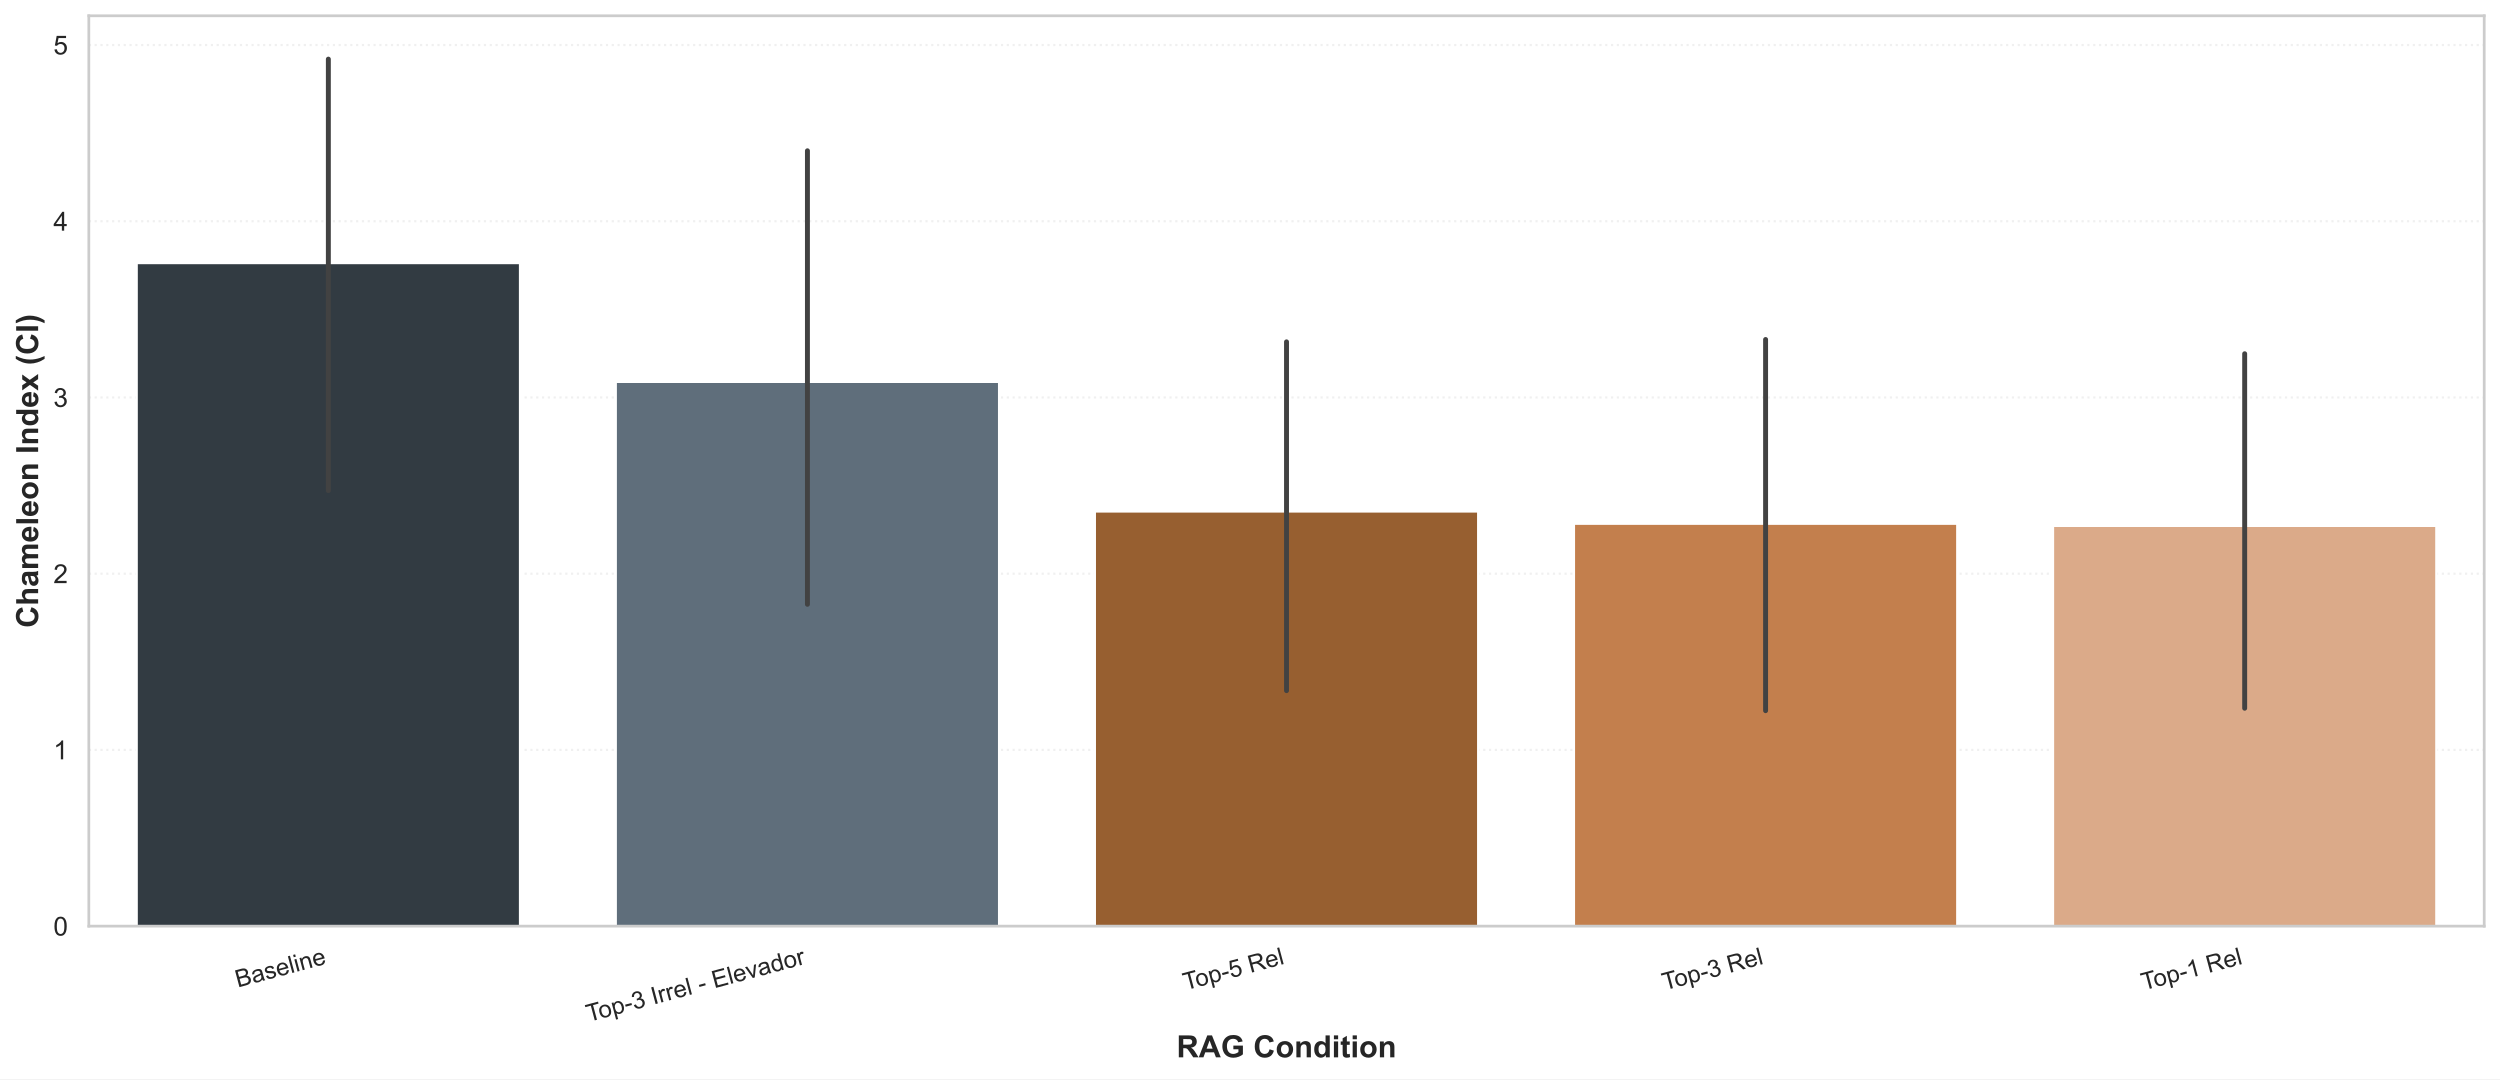
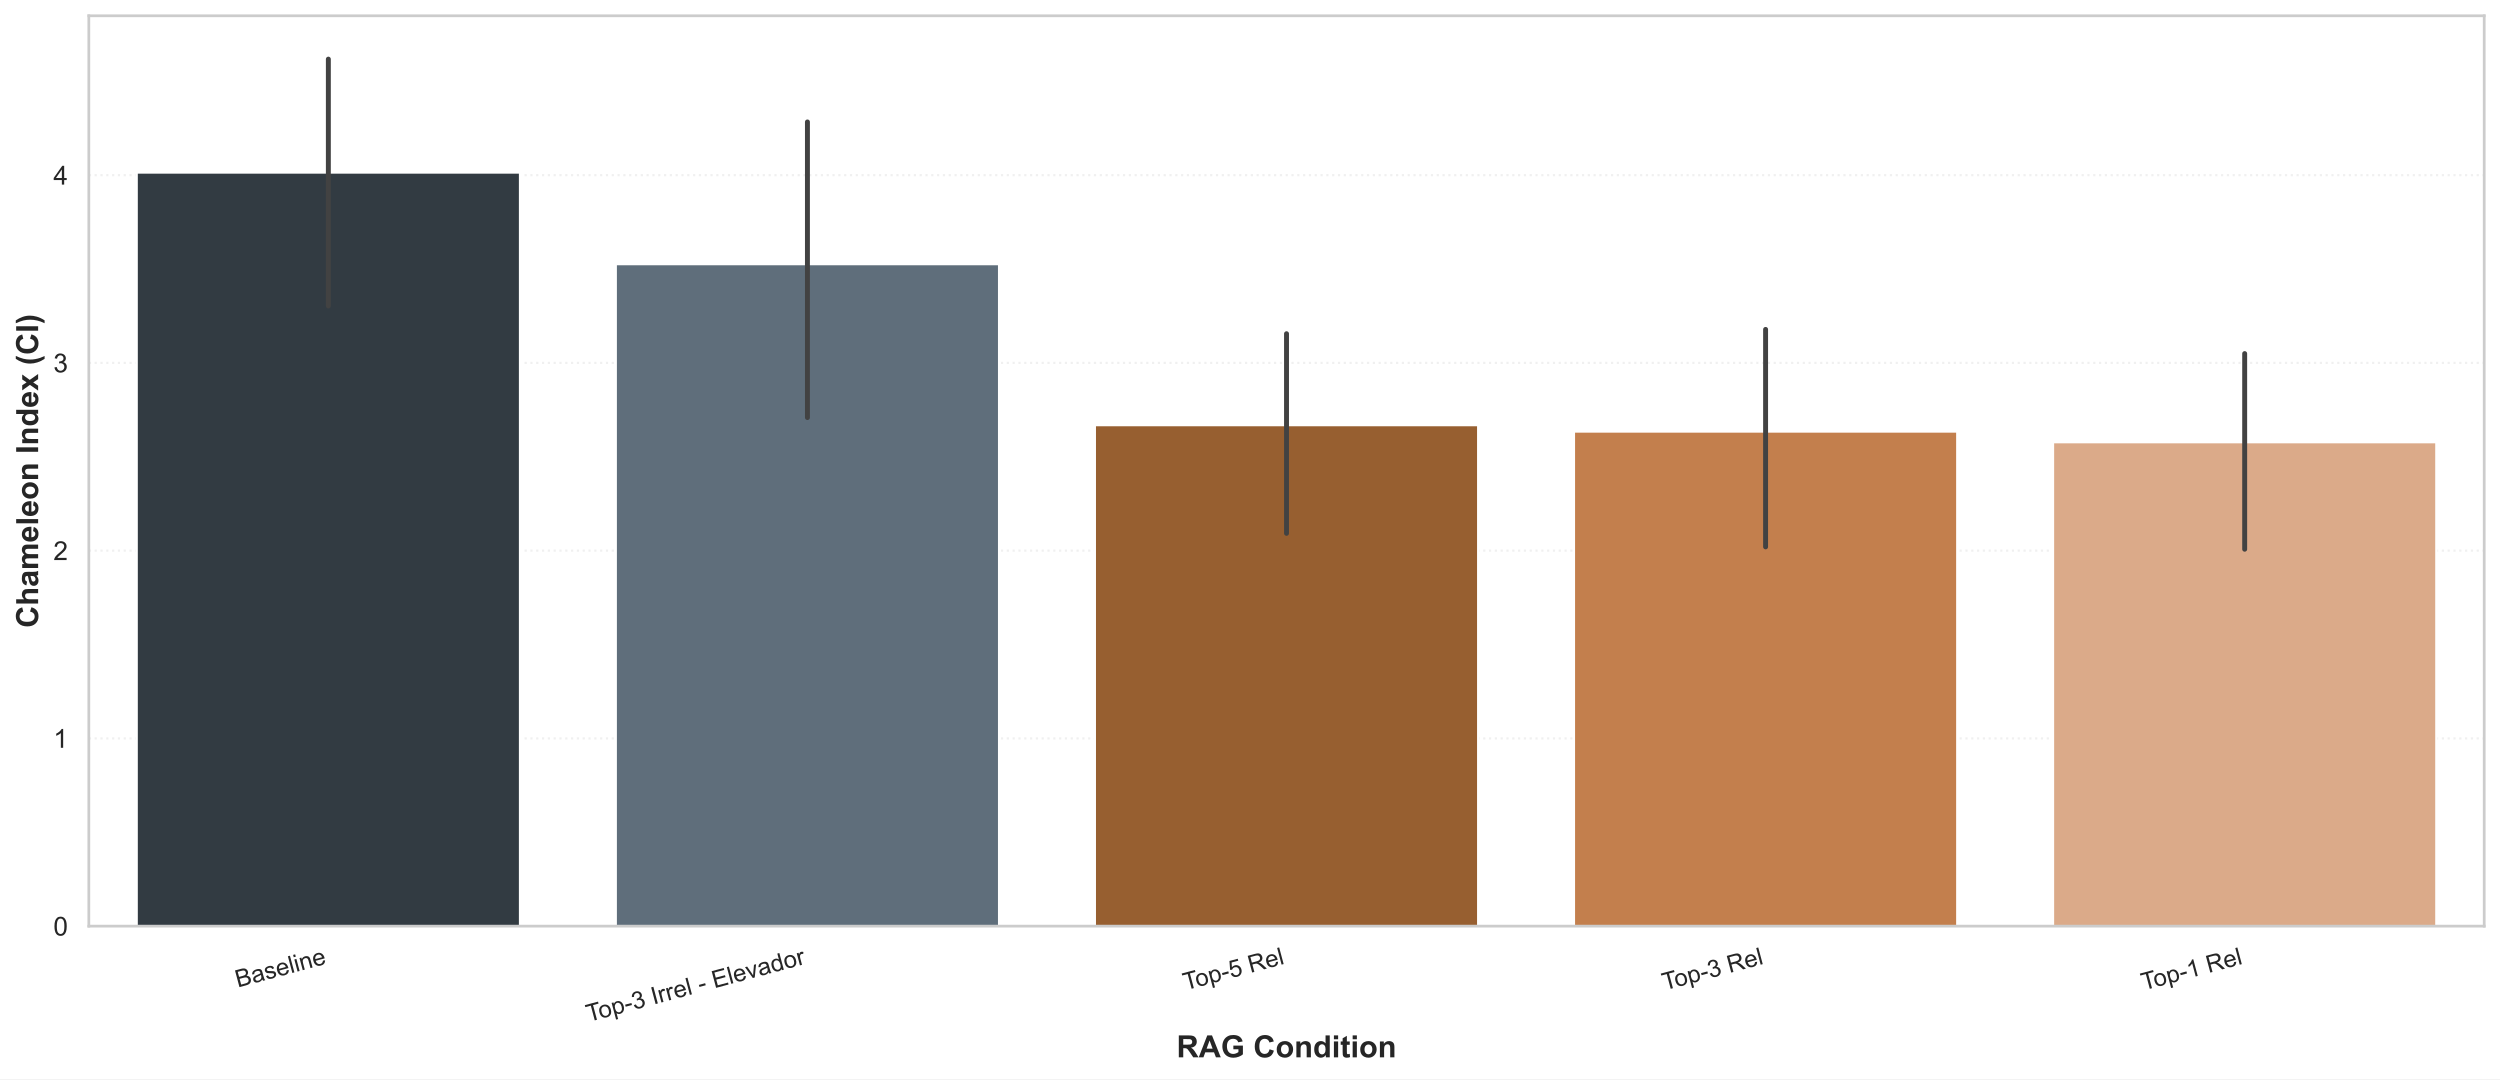
<svg xmlns="http://www.w3.org/2000/svg" xmlns:xlink="http://www.w3.org/1999/xlink" width="1140.311pt" height="492.247pt" viewBox="0 0 1140.311 492.247" version="1.1">
  <defs>
    <style type="text/css">*{stroke-linejoin: round; stroke-linecap: butt}</style>
  </defs>
  <g id="figure_1">
    <g id="patch_1">
      <path d="M 0 492.247  L 1140.311 492.247  L 1140.311 0  L 0 0  z " style="fill: #ffffff" />
    </g>
    <g id="axes_1">
      <g id="patch_2">
        <path d="M 40.511 422.435  L 1133.111 422.435  L 1133.111 7.2  L 40.511 7.2  z " style="fill: #ffffff" />
      </g>
      <g id="matplotlib.axis_1">
        <g id="xtick_1">
          <g id="text_1">
            <g style="fill: #262626" transform="translate(108.4495 450.4613) rotate(-15) scale(0.11 -0.11)">
              <defs>
                <path id="ArialMT-42" d="M 469 0  L 469 4581  L 2188 4581  Q 2713 4581 3030 4442  Q 3347 4303 3526 4014  Q 3706 3725 3706 3409  Q 3706 3116 3547 2856  Q 3388 2597 3066 2438  Q 3481 2316 3704 2022  Q 3928 1728 3928 1328  Q 3928 1006 3792 729  Q 3656 453 3456 303  Q 3256 153 2954 76  Q 2653 0 2216 0  L 469 0  z M 1075 2656  L 2066 2656  Q 2469 2656 2644 2709  Q 2875 2778 2992 2937  Q 3109 3097 3109 3338  Q 3109 3566 3000 3739  Q 2891 3913 2687 3977  Q 2484 4041 1991 4041  L 1075 4041  L 1075 2656  z M 1075 541  L 2216 541  Q 2509 541 2628 563  Q 2838 600 2978 687  Q 3119 775 3209 942  Q 3300 1109 3300 1328  Q 3300 1584 3169 1773  Q 3038 1963 2805 2039  Q 2572 2116 2134 2116  L 1075 2116  L 1075 541  z " transform="scale(0.015625)" />
                <path id="ArialMT-61" d="M 2588 409  Q 2275 144 1986 34  Q 1697 -75 1366 -75  Q 819 -75 525 192  Q 231 459 231 875  Q 231 1119 342 1320  Q 453 1522 633 1644  Q 813 1766 1038 1828  Q 1203 1872 1538 1913  Q 2219 1994 2541 2106  Q 2544 2222 2544 2253  Q 2544 2597 2384 2738  Q 2169 2928 1744 2928  Q 1347 2928 1158 2789  Q 969 2650 878 2297  L 328 2372  Q 403 2725 575 2942  Q 747 3159 1072 3276  Q 1397 3394 1825 3394  Q 2250 3394 2515 3294  Q 2781 3194 2906 3042  Q 3031 2891 3081 2659  Q 3109 2516 3109 2141  L 3109 1391  Q 3109 606 3145 398  Q 3181 191 3288 0  L 2700 0  Q 2613 175 2588 409  z M 2541 1666  Q 2234 1541 1622 1453  Q 1275 1403 1131 1340  Q 988 1278 909 1158  Q 831 1038 831 891  Q 831 666 1001 516  Q 1172 366 1500 366  Q 1825 366 2078 508  Q 2331 650 2450 897  Q 2541 1088 2541 1459  L 2541 1666  z " transform="scale(0.015625)" />
                <path id="ArialMT-73" d="M 197 991  L 753 1078  Q 800 744 1014 566  Q 1228 388 1613 388  Q 2000 388 2187 545  Q 2375 703 2375 916  Q 2375 1106 2209 1216  Q 2094 1291 1634 1406  Q 1016 1563 777 1677  Q 538 1791 414 1992  Q 291 2194 291 2438  Q 291 2659 392 2848  Q 494 3038 669 3163  Q 800 3259 1026 3326  Q 1253 3394 1513 3394  Q 1903 3394 2198 3281  Q 2494 3169 2634 2976  Q 2775 2784 2828 2463  L 2278 2388  Q 2241 2644 2061 2787  Q 1881 2931 1553 2931  Q 1166 2931 1000 2803  Q 834 2675 834 2503  Q 834 2394 903 2306  Q 972 2216 1119 2156  Q 1203 2125 1616 2013  Q 2213 1853 2448 1751  Q 2684 1650 2818 1456  Q 2953 1263 2953 975  Q 2953 694 2789 445  Q 2625 197 2315 61  Q 2006 -75 1616 -75  Q 969 -75 630 194  Q 291 463 197 991  z " transform="scale(0.015625)" />
                <path id="ArialMT-65" d="M 2694 1069  L 3275 997  Q 3138 488 2766 206  Q 2394 -75 1816 -75  Q 1088 -75 661 373  Q 234 822 234 1631  Q 234 2469 665 2931  Q 1097 3394 1784 3394  Q 2450 3394 2872 2941  Q 3294 2488 3294 1666  Q 3294 1616 3291 1516  L 816 1516  Q 847 969 1125 678  Q 1403 388 1819 388  Q 2128 388 2347 550  Q 2566 713 2694 1069  z M 847 1978  L 2700 1978  Q 2663 2397 2488 2606  Q 2219 2931 1791 2931  Q 1403 2931 1139 2672  Q 875 2413 847 1978  z " transform="scale(0.015625)" />
                <path id="ArialMT-6c" d="M 409 0  L 409 4581  L 972 4581  L 972 0  L 409 0  z " transform="scale(0.015625)" />
                <path id="ArialMT-69" d="M 425 3934  L 425 4581  L 988 4581  L 988 3934  L 425 3934  z M 425 0  L 425 3319  L 988 3319  L 988 0  L 425 0  z " transform="scale(0.015625)" />
                <path id="ArialMT-6e" d="M 422 0  L 422 3319  L 928 3319  L 928 2847  Q 1294 3394 1984 3394  Q 2284 3394 2536 3286  Q 2788 3178 2913 3003  Q 3038 2828 3088 2588  Q 3119 2431 3119 2041  L 3119 0  L 2556 0  L 2556 2019  Q 2556 2363 2490 2533  Q 2425 2703 2258 2804  Q 2091 2906 1866 2906  Q 1506 2906 1245 2678  Q 984 2450 984 1813  L 984 0  L 422 0  z " transform="scale(0.015625)" />
              </defs>
              <use xlink:href="#ArialMT-42" />
              <use xlink:href="#ArialMT-61" transform="translate(66.69922 0)" />
              <use xlink:href="#ArialMT-73" transform="translate(122.3145 0)" />
              <use xlink:href="#ArialMT-65" transform="translate(172.3145 0)" />
              <use xlink:href="#ArialMT-6c" transform="translate(227.9297 0)" />
              <use xlink:href="#ArialMT-69" transform="translate(250.1465 0)" />
              <use xlink:href="#ArialMT-6e" transform="translate(272.3633 0)" />
              <use xlink:href="#ArialMT-65" transform="translate(327.9785 0)" />
            </g>
          </g>
        </g>
        <g id="xtick_2">
          <g id="text_2">
            <g style="fill: #262626" transform="translate(268.531 466.1514) rotate(-15) scale(0.11 -0.11)">
              <defs>
                <path id="ArialMT-54" d="M 1659 0  L 1659 4041  L 150 4041  L 150 4581  L 3781 4581  L 3781 4041  L 2266 4041  L 2266 0  L 1659 0  z " transform="scale(0.015625)" />
                <path id="ArialMT-6f" d="M 213 1659  Q 213 2581 725 3025  Q 1153 3394 1769 3394  Q 2453 3394 2887 2945  Q 3322 2497 3322 1706  Q 3322 1066 3130 698  Q 2938 331 2570 128  Q 2203 -75 1769 -75  Q 1072 -75 642 372  Q 213 819 213 1659  z M 791 1659  Q 791 1022 1069 705  Q 1347 388 1769 388  Q 2188 388 2466 706  Q 2744 1025 2744 1678  Q 2744 2294 2464 2611  Q 2184 2928 1769 2928  Q 1347 2928 1069 2612  Q 791 2297 791 1659  z " transform="scale(0.015625)" />
                <path id="ArialMT-70" d="M 422 -1272  L 422 3319  L 934 3319  L 934 2888  Q 1116 3141 1344 3267  Q 1572 3394 1897 3394  Q 2322 3394 2647 3175  Q 2972 2956 3137 2557  Q 3303 2159 3303 1684  Q 3303 1175 3120 767  Q 2938 359 2589 142  Q 2241 -75 1856 -75  Q 1575 -75 1351 44  Q 1128 163 984 344  L 984 -1272  L 422 -1272  z M 931 1641  Q 931 1000 1190 694  Q 1450 388 1819 388  Q 2194 388 2461 705  Q 2728 1022 2728 1688  Q 2728 2322 2467 2637  Q 2206 2953 1844 2953  Q 1484 2953 1207 2617  Q 931 2281 931 1641  z " transform="scale(0.015625)" />
                <path id="ArialMT-2d" d="M 203 1375  L 203 1941  L 1931 1941  L 1931 1375  L 203 1375  z " transform="scale(0.015625)" />
                <path id="ArialMT-33" d="M 269 1209  L 831 1284  Q 928 806 1161 595  Q 1394 384 1728 384  Q 2125 384 2398 659  Q 2672 934 2672 1341  Q 2672 1728 2419 1979  Q 2166 2231 1775 2231  Q 1616 2231 1378 2169  L 1441 2663  Q 1497 2656 1531 2656  Q 1891 2656 2178 2843  Q 2466 3031 2466 3422  Q 2466 3731 2256 3934  Q 2047 4138 1716 4138  Q 1388 4138 1169 3931  Q 950 3725 888 3313  L 325 3413  Q 428 3978 793 4289  Q 1159 4600 1703 4600  Q 2078 4600 2393 4439  Q 2709 4278 2876 4000  Q 3044 3722 3044 3409  Q 3044 3113 2884 2869  Q 2725 2625 2413 2481  Q 2819 2388 3044 2092  Q 3269 1797 3269 1353  Q 3269 753 2831 336  Q 2394 -81 1725 -81  Q 1122 -81 723 278  Q 325 638 269 1209  z " transform="scale(0.015625)" />
                <path id="ArialMT-20" transform="scale(0.015625)" />
                <path id="ArialMT-49" d="M 597 0  L 597 4581  L 1203 4581  L 1203 0  L 597 0  z " transform="scale(0.015625)" />
                <path id="ArialMT-72" d="M 416 0  L 416 3319  L 922 3319  L 922 2816  Q 1116 3169 1280 3281  Q 1444 3394 1641 3394  Q 1925 3394 2219 3213  L 2025 2691  Q 1819 2813 1613 2813  Q 1428 2813 1281 2702  Q 1134 2591 1072 2394  Q 978 2094 978 1738  L 978 0  L 416 0  z " transform="scale(0.015625)" />
                <path id="ArialMT-45" d="M 506 0  L 506 4581  L 3819 4581  L 3819 4041  L 1113 4041  L 1113 2638  L 3647 2638  L 3647 2100  L 1113 2100  L 1113 541  L 3925 541  L 3925 0  L 506 0  z " transform="scale(0.015625)" />
                <path id="ArialMT-76" d="M 1344 0  L 81 3319  L 675 3319  L 1388 1331  Q 1503 1009 1600 663  Q 1675 925 1809 1294  L 2547 3319  L 3125 3319  L 1869 0  L 1344 0  z " transform="scale(0.015625)" />
                <path id="ArialMT-64" d="M 2575 0  L 2575 419  Q 2259 -75 1647 -75  Q 1250 -75 917 144  Q 584 363 401 755  Q 219 1147 219 1656  Q 219 2153 384 2558  Q 550 2963 881 3178  Q 1213 3394 1622 3394  Q 1922 3394 2156 3267  Q 2391 3141 2538 2938  L 2538 4581  L 3097 4581  L 3097 0  L 2575 0  z M 797 1656  Q 797 1019 1065 703  Q 1334 388 1700 388  Q 2069 388 2326 689  Q 2584 991 2584 1609  Q 2584 2291 2321 2609  Q 2059 2928 1675 2928  Q 1300 2928 1048 2622  Q 797 2316 797 1656  z " transform="scale(0.015625)" />
              </defs>
              <use xlink:href="#ArialMT-54" />
              <use xlink:href="#ArialMT-6f" transform="translate(49.95898 0)" />
              <use xlink:href="#ArialMT-70" transform="translate(105.5742 0)" />
              <use xlink:href="#ArialMT-2d" transform="translate(161.1895 0)" />
              <use xlink:href="#ArialMT-33" transform="translate(194.4902 0)" />
              <use xlink:href="#ArialMT-20" transform="translate(250.1055 0)" />
              <use xlink:href="#ArialMT-49" transform="translate(277.8887 0)" />
              <use xlink:href="#ArialMT-72" transform="translate(305.6719 0)" />
              <use xlink:href="#ArialMT-72" transform="translate(338.9727 0)" />
              <use xlink:href="#ArialMT-65" transform="translate(372.2734 0)" />
              <use xlink:href="#ArialMT-6c" transform="translate(427.8887 0)" />
              <use xlink:href="#ArialMT-20" transform="translate(450.1055 0)" />
              <use xlink:href="#ArialMT-2d" transform="translate(477.8887 0)" />
              <use xlink:href="#ArialMT-20" transform="translate(511.1895 0)" />
              <use xlink:href="#ArialMT-45" transform="translate(538.9727 0)" />
              <use xlink:href="#ArialMT-6c" transform="translate(605.6719 0)" />
              <use xlink:href="#ArialMT-65" transform="translate(627.8887 0)" />
              <use xlink:href="#ArialMT-76" transform="translate(683.5039 0)" />
              <use xlink:href="#ArialMT-61" transform="translate(733.5039 0)" />
              <use xlink:href="#ArialMT-64" transform="translate(789.1191 0)" />
              <use xlink:href="#ArialMT-6f" transform="translate(844.7344 0)" />
              <use xlink:href="#ArialMT-72" transform="translate(900.3496 0)" />
            </g>
          </g>
        </g>
        <g id="xtick_3">
          <g id="text_3">
            <g style="fill: #262626" transform="translate(540.7796 451.7233) rotate(-15) scale(0.11 -0.11)">
              <defs>
                <path id="ArialMT-35" d="M 266 1200  L 856 1250  Q 922 819 1161 601  Q 1400 384 1738 384  Q 2144 384 2425 690  Q 2706 997 2706 1503  Q 2706 1984 2436 2262  Q 2166 2541 1728 2541  Q 1456 2541 1237 2417  Q 1019 2294 894 2097  L 366 2166  L 809 4519  L 3088 4519  L 3088 3981  L 1259 3981  L 1013 2750  Q 1425 3038 1878 3038  Q 2478 3038 2890 2622  Q 3303 2206 3303 1553  Q 3303 931 2941 478  Q 2500 -78 1738 -78  Q 1113 -78 717 272  Q 322 622 266 1200  z " transform="scale(0.015625)" />
                <path id="ArialMT-52" d="M 503 0  L 503 4581  L 2534 4581  Q 3147 4581 3465 4457  Q 3784 4334 3975 4021  Q 4166 3709 4166 3331  Q 4166 2844 3850 2509  Q 3534 2175 2875 2084  Q 3116 1969 3241 1856  Q 3506 1613 3744 1247  L 4541 0  L 3778 0  L 3172 953  Q 2906 1366 2734 1584  Q 2563 1803 2427 1890  Q 2291 1978 2150 2013  Q 2047 2034 1813 2034  L 1109 2034  L 1109 0  L 503 0  z M 1109 2559  L 2413 2559  Q 2828 2559 3062 2645  Q 3297 2731 3419 2920  Q 3541 3109 3541 3331  Q 3541 3656 3305 3865  Q 3069 4075 2559 4075  L 1109 4075  L 1109 2559  z " transform="scale(0.015625)" />
              </defs>
              <use xlink:href="#ArialMT-54" />
              <use xlink:href="#ArialMT-6f" transform="translate(49.95898 0)" />
              <use xlink:href="#ArialMT-70" transform="translate(105.5742 0)" />
              <use xlink:href="#ArialMT-2d" transform="translate(161.1895 0)" />
              <use xlink:href="#ArialMT-35" transform="translate(194.4902 0)" />
              <use xlink:href="#ArialMT-20" transform="translate(250.1055 0)" />
              <use xlink:href="#ArialMT-52" transform="translate(277.8887 0)" />
              <use xlink:href="#ArialMT-65" transform="translate(350.1055 0)" />
              <use xlink:href="#ArialMT-6c" transform="translate(405.7207 0)" />
            </g>
          </g>
        </g>
        <g id="xtick_4">
          <g id="text_4">
            <g style="fill: #262626" transform="translate(759.2996 451.7548) rotate(-15) scale(0.11 -0.11)">
              <use xlink:href="#ArialMT-54" />
              <use xlink:href="#ArialMT-6f" transform="translate(49.95898 0)" />
              <use xlink:href="#ArialMT-70" transform="translate(105.5742 0)" />
              <use xlink:href="#ArialMT-2d" transform="translate(161.1895 0)" />
              <use xlink:href="#ArialMT-33" transform="translate(194.4902 0)" />
              <use xlink:href="#ArialMT-20" transform="translate(250.1055 0)" />
              <use xlink:href="#ArialMT-52" transform="translate(277.8887 0)" />
              <use xlink:href="#ArialMT-65" transform="translate(350.1055 0)" />
              <use xlink:href="#ArialMT-6c" transform="translate(405.7207 0)" />
            </g>
          </g>
        </g>
        <g id="xtick_5">
          <g id="text_5">
            <g style="fill: #262626" transform="translate(977.8196 451.7548) rotate(-15) scale(0.11 -0.11)">
              <defs>
                <path id="ArialMT-31" d="M 2384 0  L 1822 0  L 1822 3584  Q 1619 3391 1289 3197  Q 959 3003 697 2906  L 697 3450  Q 1169 3672 1522 3987  Q 1875 4303 2022 4600  L 2384 4600  L 2384 0  z " transform="scale(0.015625)" />
              </defs>
              <use xlink:href="#ArialMT-54" />
              <use xlink:href="#ArialMT-6f" transform="translate(49.95898 0)" />
              <use xlink:href="#ArialMT-70" transform="translate(105.5742 0)" />
              <use xlink:href="#ArialMT-2d" transform="translate(161.1895 0)" />
              <use xlink:href="#ArialMT-31" transform="translate(194.4902 0)" />
              <use xlink:href="#ArialMT-20" transform="translate(250.1055 0)" />
              <use xlink:href="#ArialMT-52" transform="translate(277.8887 0)" />
              <use xlink:href="#ArialMT-65" transform="translate(350.1055 0)" />
              <use xlink:href="#ArialMT-6c" transform="translate(405.7207 0)" />
            </g>
          </g>
        </g>
        <g id="text_6">
          <g style="fill: #262626" transform="translate(536.6584 482.2841) scale(0.14 -0.14)">
            <defs>
              <path id="Arial-BoldMT-52" d="M 469 0  L 469 4581  L 2416 4581  Q 3150 4581 3483 4457  Q 3816 4334 4016 4018  Q 4216 3703 4216 3297  Q 4216 2781 3912 2445  Q 3609 2109 3006 2022  Q 3306 1847 3501 1637  Q 3697 1428 4028 894  L 4588 0  L 3481 0  L 2813 997  Q 2456 1531 2325 1670  Q 2194 1809 2047 1861  Q 1900 1913 1581 1913  L 1394 1913  L 1394 0  L 469 0  z M 1394 2644  L 2078 2644  Q 2744 2644 2909 2700  Q 3075 2756 3169 2893  Q 3263 3031 3263 3238  Q 3263 3469 3139 3611  Q 3016 3753 2791 3791  Q 2678 3806 2116 3806  L 1394 3806  L 1394 2644  z " transform="scale(0.015625)" />
              <path id="Arial-BoldMT-41" d="M 4597 0  L 3591 0  L 3191 1041  L 1359 1041  L 981 0  L 0 0  L 1784 4581  L 2763 4581  L 4597 0  z M 2894 1813  L 2263 3513  L 1644 1813  L 2894 1813  z " transform="scale(0.015625)" />
              <path id="Arial-BoldMT-47" d="M 2597 1684  L 2597 2456  L 4591 2456  L 4591 631  Q 4300 350 3748 136  Q 3197 -78 2631 -78  Q 1913 -78 1378 223  Q 844 525 575 1086  Q 306 1647 306 2306  Q 306 3022 606 3578  Q 906 4134 1484 4431  Q 1925 4659 2581 4659  Q 3434 4659 3914 4301  Q 4394 3944 4531 3313  L 3613 3141  Q 3516 3478 3248 3673  Q 2981 3869 2581 3869  Q 1975 3869 1617 3484  Q 1259 3100 1259 2344  Q 1259 1528 1621 1120  Q 1984 713 2572 713  Q 2863 713 3155 827  Q 3447 941 3656 1103  L 3656 1684  L 2597 1684  z " transform="scale(0.015625)" />
              <path id="Arial-BoldMT-20" transform="scale(0.015625)" />
              <path id="Arial-BoldMT-43" d="M 3397 1684  L 4294 1400  Q 4088 650 3608 286  Q 3128 -78 2391 -78  Q 1478 -78 890 545  Q 303 1169 303 2250  Q 303 3394 893 4026  Q 1484 4659 2447 4659  Q 3288 4659 3813 4163  Q 4125 3869 4281 3319  L 3366 3100  Q 3284 3456 3026 3662  Q 2769 3869 2400 3869  Q 1891 3869 1573 3503  Q 1256 3138 1256 2319  Q 1256 1450 1568 1081  Q 1881 713 2381 713  Q 2750 713 3015 947  Q 3281 1181 3397 1684  z " transform="scale(0.015625)" />
              <path id="Arial-BoldMT-6f" d="M 256 1706  Q 256 2144 472 2553  Q 688 2963 1083 3178  Q 1478 3394 1966 3394  Q 2719 3394 3200 2905  Q 3681 2416 3681 1669  Q 3681 916 3195 420  Q 2709 -75 1972 -75  Q 1516 -75 1102 131  Q 688 338 472 736  Q 256 1134 256 1706  z M 1156 1659  Q 1156 1166 1390 903  Q 1625 641 1969 641  Q 2313 641 2545 903  Q 2778 1166 2778 1666  Q 2778 2153 2545 2415  Q 2313 2678 1969 2678  Q 1625 2678 1390 2415  Q 1156 2153 1156 1659  z " transform="scale(0.015625)" />
              <path id="Arial-BoldMT-6e" d="M 3478 0  L 2600 0  L 2600 1694  Q 2600 2231 2544 2389  Q 2488 2547 2361 2634  Q 2234 2722 2056 2722  Q 1828 2722 1647 2597  Q 1466 2472 1398 2265  Q 1331 2059 1331 1503  L 1331 0  L 453 0  L 453 3319  L 1269 3319  L 1269 2831  Q 1703 3394 2363 3394  Q 2653 3394 2893 3289  Q 3134 3184 3257 3021  Q 3381 2859 3429 2653  Q 3478 2447 3478 2063  L 3478 0  z " transform="scale(0.015625)" />
              <path id="Arial-BoldMT-64" d="M 3503 0  L 2688 0  L 2688 488  Q 2484 203 2207 64  Q 1931 -75 1650 -75  Q 1078 -75 670 386  Q 263 847 263 1672  Q 263 2516 659 2955  Q 1056 3394 1663 3394  Q 2219 3394 2625 2931  L 2625 4581  L 3503 4581  L 3503 0  z M 1159 1731  Q 1159 1200 1306 963  Q 1519 619 1900 619  Q 2203 619 2415 876  Q 2628 1134 2628 1647  Q 2628 2219 2422 2470  Q 2216 2722 1894 2722  Q 1581 2722 1370 2473  Q 1159 2225 1159 1731  z " transform="scale(0.015625)" />
              <path id="Arial-BoldMT-69" d="M 459 3769  L 459 4581  L 1338 4581  L 1338 3769  L 459 3769  z M 459 0  L 459 3319  L 1338 3319  L 1338 0  L 459 0  z " transform="scale(0.015625)" />
              <path id="Arial-BoldMT-74" d="M 1981 3319  L 1981 2619  L 1381 2619  L 1381 1281  Q 1381 875 1398 808  Q 1416 741 1477 697  Q 1538 653 1625 653  Q 1747 653 1978 738  L 2053 56  Q 1747 -75 1359 -75  Q 1122 -75 931 4  Q 741 84 652 211  Q 563 338 528 553  Q 500 706 500 1172  L 500 2619  L 97 2619  L 97 3319  L 500 3319  L 500 3978  L 1381 4491  L 1381 3319  L 1981 3319  z " transform="scale(0.015625)" />
            </defs>
            <use xlink:href="#Arial-BoldMT-52" />
            <use xlink:href="#Arial-BoldMT-41" transform="translate(72.2168 0)" />
            <use xlink:href="#Arial-BoldMT-47" transform="translate(144.4336 0)" />
            <use xlink:href="#Arial-BoldMT-20" transform="translate(222.2168 0)" />
            <use xlink:href="#Arial-BoldMT-43" transform="translate(250 0)" />
            <use xlink:href="#Arial-BoldMT-6f" transform="translate(322.2168 0)" />
            <use xlink:href="#Arial-BoldMT-6e" transform="translate(383.3008 0)" />
            <use xlink:href="#Arial-BoldMT-64" transform="translate(444.3848 0)" />
            <use xlink:href="#Arial-BoldMT-69" transform="translate(505.4688 0)" />
            <use xlink:href="#Arial-BoldMT-74" transform="translate(533.252 0)" />
            <use xlink:href="#Arial-BoldMT-69" transform="translate(566.5527 0)" />
            <use xlink:href="#Arial-BoldMT-6f" transform="translate(594.3359 0)" />
            <use xlink:href="#Arial-BoldMT-6e" transform="translate(655.4199 0)" />
          </g>
        </g>
      </g>
      <g id="matplotlib.axis_2">
        <g id="ytick_1">
          <g id="line2d_1">
-             <path d="M 40.511 422.435  L 1133.111 422.435  " clip-path="url(#p0fc3d036a8)" style="fill: none; stroke-dasharray: 1,1.65; stroke-dashoffset: 0; stroke: #cccccc; stroke-opacity: 0.3" />
+             <path d="M 40.511 422.435  L 1133.111 422.435  " clip-path="url(#pe286793a16)" style="fill: none; stroke-dasharray: 1,1.65; stroke-dashoffset: 0; stroke: #cccccc; stroke-opacity: 0.3" />
          </g>
          <g id="text_7">
            <g style="fill: #262626" transform="translate(24.33813 426.7301) scale(0.12 -0.12)">
              <defs>
                <path id="ArialMT-30" d="M 266 2259  Q 266 3072 433 3567  Q 600 4063 929 4331  Q 1259 4600 1759 4600  Q 2128 4600 2406 4451  Q 2684 4303 2865 4023  Q 3047 3744 3150 3342  Q 3253 2941 3253 2259  Q 3253 1453 3087 958  Q 2922 463 2592 192  Q 2263 -78 1759 -78  Q 1097 -78 719 397  Q 266 969 266 2259  z M 844 2259  Q 844 1131 1108 757  Q 1372 384 1759 384  Q 2147 384 2411 759  Q 2675 1134 2675 2259  Q 2675 3391 2411 3762  Q 2147 4134 1753 4134  Q 1366 4134 1134 3806  Q 844 3388 844 2259  z " transform="scale(0.015625)" />
              </defs>
              <use xlink:href="#ArialMT-30" />
            </g>
          </g>
        </g>
        <g id="ytick_2">
          <g id="line2d_2">
-             <path d="M 40.511 342.055  L 1133.111 342.055  " clip-path="url(#p0fc3d036a8)" style="fill: none; stroke-dasharray: 1,1.65; stroke-dashoffset: 0; stroke: #cccccc; stroke-opacity: 0.3" />
+             <path d="M 40.511 336.804  L 1133.111 336.804  " clip-path="url(#pe286793a16)" style="fill: none; stroke-dasharray: 1,1.65; stroke-dashoffset: 0; stroke: #cccccc; stroke-opacity: 0.3" />
          </g>
          <g id="text_8">
-             <g style="fill: #262626" transform="translate(24.33813 346.3494) scale(0.12 -0.12)">
+             <g style="fill: #262626" transform="translate(24.33813 341.0982) scale(0.12 -0.12)">
              <use xlink:href="#ArialMT-31" />
            </g>
          </g>
        </g>
        <g id="ytick_3">
          <g id="line2d_3">
-             <path d="M 40.511 261.674  L 1133.111 261.674  " clip-path="url(#p0fc3d036a8)" style="fill: none; stroke-dasharray: 1,1.65; stroke-dashoffset: 0; stroke: #cccccc; stroke-opacity: 0.3" />
+             <path d="M 40.511 251.172  L 1133.111 251.172  " clip-path="url(#pe286793a16)" style="fill: none; stroke-dasharray: 1,1.65; stroke-dashoffset: 0; stroke: #cccccc; stroke-opacity: 0.3" />
          </g>
          <g id="text_9">
-             <g style="fill: #262626" transform="translate(24.33813 265.9687) scale(0.12 -0.12)">
+             <g style="fill: #262626" transform="translate(24.33813 255.4663) scale(0.12 -0.12)">
              <defs>
                <path id="ArialMT-32" d="M 3222 541  L 3222 0  L 194 0  Q 188 203 259 391  Q 375 700 629 1000  Q 884 1300 1366 1694  Q 2113 2306 2375 2664  Q 2638 3022 2638 3341  Q 2638 3675 2398 3904  Q 2159 4134 1775 4134  Q 1369 4134 1125 3890  Q 881 3647 878 3216  L 300 3275  Q 359 3922 746 4261  Q 1134 4600 1788 4600  Q 2447 4600 2831 4234  Q 3216 3869 3216 3328  Q 3216 3053 3103 2787  Q 2991 2522 2730 2228  Q 2469 1934 1863 1422  Q 1356 997 1212 845  Q 1069 694 975 541  L 3222 541  z " transform="scale(0.015625)" />
              </defs>
              <use xlink:href="#ArialMT-32" />
            </g>
          </g>
        </g>
        <g id="ytick_4">
          <g id="line2d_4">
-             <path d="M 40.511 181.293  L 1133.111 181.293  " clip-path="url(#p0fc3d036a8)" style="fill: none; stroke-dasharray: 1,1.65; stroke-dashoffset: 0; stroke: #cccccc; stroke-opacity: 0.3" />
+             <path d="M 40.511 165.54  L 1133.111 165.54  " clip-path="url(#pe286793a16)" style="fill: none; stroke-dasharray: 1,1.65; stroke-dashoffset: 0; stroke: #cccccc; stroke-opacity: 0.3" />
          </g>
          <g id="text_10">
-             <g style="fill: #262626" transform="translate(24.33813 185.588) scale(0.12 -0.12)">
+             <g style="fill: #262626" transform="translate(24.33813 169.8345) scale(0.12 -0.12)">
              <use xlink:href="#ArialMT-33" />
            </g>
          </g>
        </g>
        <g id="ytick_5">
          <g id="line2d_5">
-             <path d="M 40.511 100.913  L 1133.111 100.913  " clip-path="url(#p0fc3d036a8)" style="fill: none; stroke-dasharray: 1,1.65; stroke-dashoffset: 0; stroke: #cccccc; stroke-opacity: 0.3" />
+             <path d="M 40.511 79.908  L 1133.111 79.908  " clip-path="url(#pe286793a16)" style="fill: none; stroke-dasharray: 1,1.65; stroke-dashoffset: 0; stroke: #cccccc; stroke-opacity: 0.3" />
          </g>
          <g id="text_11">
-             <g style="fill: #262626" transform="translate(24.33813 105.2073) scale(0.12 -0.12)">
+             <g style="fill: #262626" transform="translate(24.33813 84.20255) scale(0.12 -0.12)">
              <defs>
                <path id="ArialMT-34" d="M 2069 0  L 2069 1097  L 81 1097  L 81 1613  L 2172 4581  L 2631 4581  L 2631 1613  L 3250 1613  L 3250 1097  L 2631 1097  L 2631 0  L 2069 0  z M 2069 1613  L 2069 3678  L 634 1613  L 2069 1613  z " transform="scale(0.015625)" />
              </defs>
              <use xlink:href="#ArialMT-34" />
            </g>
          </g>
        </g>
-         <g id="ytick_6">
-           <g id="line2d_6">
-             <path d="M 40.511 20.532  L 1133.111 20.532  " clip-path="url(#p0fc3d036a8)" style="fill: none; stroke-dasharray: 1,1.65; stroke-dashoffset: 0; stroke: #cccccc; stroke-opacity: 0.3" />
-           </g>
-           <g id="text_12">
-             <g style="fill: #262626" transform="translate(24.33813 24.82658) scale(0.12 -0.12)">
-               <use xlink:href="#ArialMT-35" />
-             </g>
-           </g>
-         </g>
-         <g id="text_13">
+         <g id="text_12">
          <g style="fill: #262626" transform="translate(17.39156 286.3785) rotate(-90) scale(0.14 -0.14)">
            <defs>
              <path id="Arial-BoldMT-68" d="M 1334 4581  L 1334 2897  Q 1759 3394 2350 3394  Q 2653 3394 2897 3281  Q 3141 3169 3264 2994  Q 3388 2819 3433 2606  Q 3478 2394 3478 1947  L 3478 0  L 2600 0  L 2600 1753  Q 2600 2275 2550 2415  Q 2500 2556 2373 2639  Q 2247 2722 2056 2722  Q 1838 2722 1666 2615  Q 1494 2509 1414 2295  Q 1334 2081 1334 1663  L 1334 0  L 456 0  L 456 4581  L 1334 4581  z " transform="scale(0.015625)" />
              <path id="Arial-BoldMT-61" d="M 1116 2306  L 319 2450  Q 453 2931 781 3162  Q 1109 3394 1756 3394  Q 2344 3394 2631 3255  Q 2919 3116 3036 2902  Q 3153 2688 3153 2116  L 3144 1091  Q 3144 653 3186 445  Q 3228 238 3344 0  L 2475 0  Q 2441 88 2391 259  Q 2369 338 2359 363  Q 2134 144 1878 34  Q 1622 -75 1331 -75  Q 819 -75 523 203  Q 228 481 228 906  Q 228 1188 362 1408  Q 497 1628 739 1745  Q 981 1863 1438 1950  Q 2053 2066 2291 2166  L 2291 2253  Q 2291 2506 2166 2614  Q 2041 2722 1694 2722  Q 1459 2722 1328 2630  Q 1197 2538 1116 2306  z M 2291 1594  Q 2122 1538 1756 1459  Q 1391 1381 1278 1306  Q 1106 1184 1106 997  Q 1106 813 1243 678  Q 1381 544 1594 544  Q 1831 544 2047 700  Q 2206 819 2256 991  Q 2291 1103 2291 1419  L 2291 1594  z " transform="scale(0.015625)" />
              <path id="Arial-BoldMT-6d" d="M 394 3319  L 1203 3319  L 1203 2866  Q 1638 3394 2238 3394  Q 2556 3394 2790 3262  Q 3025 3131 3175 2866  Q 3394 3131 3647 3262  Q 3900 3394 4188 3394  Q 4553 3394 4806 3245  Q 5059 3097 5184 2809  Q 5275 2597 5275 2122  L 5275 0  L 4397 0  L 4397 1897  Q 4397 2391 4306 2534  Q 4184 2722 3931 2722  Q 3747 2722 3584 2609  Q 3422 2497 3350 2280  Q 3278 2063 3278 1594  L 3278 0  L 2400 0  L 2400 1819  Q 2400 2303 2353 2443  Q 2306 2584 2207 2653  Q 2109 2722 1941 2722  Q 1738 2722 1575 2612  Q 1413 2503 1342 2297  Q 1272 2091 1272 1613  L 1272 0  L 394 0  L 394 3319  z " transform="scale(0.015625)" />
              <path id="Arial-BoldMT-65" d="M 2381 1056  L 3256 909  Q 3088 428 2723 176  Q 2359 -75 1813 -75  Q 947 -75 531 491  Q 203 944 203 1634  Q 203 2459 634 2926  Q 1066 3394 1725 3394  Q 2466 3394 2894 2905  Q 3322 2416 3303 1406  L 1103 1406  Q 1113 1016 1316 798  Q 1519 581 1822 581  Q 2028 581 2168 693  Q 2309 806 2381 1056  z M 2431 1944  Q 2422 2325 2234 2523  Q 2047 2722 1778 2722  Q 1491 2722 1303 2513  Q 1116 2303 1119 1944  L 2431 1944  z " transform="scale(0.015625)" />
              <path id="Arial-BoldMT-6c" d="M 459 0  L 459 4581  L 1338 4581  L 1338 0  L 459 0  z " transform="scale(0.015625)" />
              <path id="Arial-BoldMT-49" d="M 438 0  L 438 4581  L 1363 4581  L 1363 0  L 438 0  z " transform="scale(0.015625)" />
              <path id="Arial-BoldMT-78" d="M 38 0  L 1234 1709  L 88 3319  L 1159 3319  L 1747 2406  L 2366 3319  L 3397 3319  L 2272 1747  L 3500 0  L 2422 0  L 1747 1028  L 1066 0  L 38 0  z " transform="scale(0.015625)" />
              <path id="Arial-BoldMT-28" d="M 1916 -1347  L 1313 -1347  Q 834 -625 584 153  Q 334 931 334 1659  Q 334 2563 644 3369  Q 913 4069 1325 4659  L 1925 4659  Q 1497 3713 1336 3048  Q 1175 2384 1175 1641  Q 1175 1128 1270 590  Q 1366 53 1531 -431  Q 1641 -750 1916 -1347  z " transform="scale(0.015625)" />
              <path id="Arial-BoldMT-29" d="M 216 -1347  Q 475 -791 581 -494  Q 688 -197 778 190  Q 869 578 912 926  Q 956 1275 956 1641  Q 956 2384 797 3048  Q 638 3713 209 4659  L 806 4659  Q 1278 3988 1539 3234  Q 1800 2481 1800 1706  Q 1800 1053 1594 306  Q 1359 -531 822 -1347  L 216 -1347  z " transform="scale(0.015625)" />
            </defs>
            <use xlink:href="#Arial-BoldMT-43" />
            <use xlink:href="#Arial-BoldMT-68" transform="translate(72.2168 0)" />
            <use xlink:href="#Arial-BoldMT-61" transform="translate(133.3008 0)" />
            <use xlink:href="#Arial-BoldMT-6d" transform="translate(188.916 0)" />
            <use xlink:href="#Arial-BoldMT-65" transform="translate(277.832 0)" />
            <use xlink:href="#Arial-BoldMT-6c" transform="translate(333.4473 0)" />
            <use xlink:href="#Arial-BoldMT-65" transform="translate(361.2305 0)" />
            <use xlink:href="#Arial-BoldMT-6f" transform="translate(416.8457 0)" />
            <use xlink:href="#Arial-BoldMT-6e" transform="translate(477.9297 0)" />
            <use xlink:href="#Arial-BoldMT-20" transform="translate(539.0137 0)" />
            <use xlink:href="#Arial-BoldMT-49" transform="translate(566.7969 0)" />
            <use xlink:href="#Arial-BoldMT-6e" transform="translate(594.5801 0)" />
            <use xlink:href="#Arial-BoldMT-64" transform="translate(655.6641 0)" />
            <use xlink:href="#Arial-BoldMT-65" transform="translate(716.748 0)" />
            <use xlink:href="#Arial-BoldMT-78" transform="translate(772.3633 0)" />
            <use xlink:href="#Arial-BoldMT-20" transform="translate(827.9785 0)" />
            <use xlink:href="#Arial-BoldMT-28" transform="translate(855.7617 0)" />
            <use xlink:href="#Arial-BoldMT-43" transform="translate(889.0625 0)" />
            <use xlink:href="#Arial-BoldMT-49" transform="translate(961.2793 0)" />
            <use xlink:href="#Arial-BoldMT-29" transform="translate(989.0625 0)" />
          </g>
        </g>
      </g>
      <g id="patch_3">
-         <path d="M 62.363 422.435  L 237.179 422.435  L 237.179 119.996  L 62.363 119.996  z " clip-path="url(#p0fc3d036a8)" style="fill: #323b42; stroke: #ffffff; stroke-linejoin: miter" />
+         <path d="M 62.363 422.435  L 237.179 422.435  L 237.179 78.704  L 62.363 78.704  z " clip-path="url(#pe286793a16)" style="fill: #323b42; stroke: #ffffff; stroke-linejoin: miter" />
      </g>
      <g id="patch_4">
-         <path d="M 280.883 422.435  L 455.699 422.435  L 455.699 174.2  L 280.883 174.2  z " clip-path="url(#p0fc3d036a8)" style="fill: #5f6e7b; stroke: #ffffff; stroke-linejoin: miter" />
+         <path d="M 280.883 422.435  L 455.699 422.435  L 455.699 120.491  L 280.883 120.491  z " clip-path="url(#pe286793a16)" style="fill: #5f6e7b; stroke: #ffffff; stroke-linejoin: miter" />
      </g>
      <g id="patch_5">
-         <path d="M 499.403 422.435  L 674.219 422.435  L 674.219 233.297  L 499.403 233.297  z " clip-path="url(#p0fc3d036a8)" style="fill: #975f30; stroke: #ffffff; stroke-linejoin: miter" />
+         <path d="M 499.403 422.435  L 674.219 422.435  L 674.219 193.924  L 499.403 193.924  z " clip-path="url(#pe286793a16)" style="fill: #975f30; stroke: #ffffff; stroke-linejoin: miter" />
      </g>
      <g id="patch_6">
-         <path d="M 717.923 422.435  L 892.739 422.435  L 892.739 238.899  L 717.923 238.899  z " clip-path="url(#p0fc3d036a8)" style="fill: #c37f4d; stroke: #ffffff; stroke-linejoin: miter" />
+         <path d="M 717.923 422.435  L 892.739 422.435  L 892.739 196.858  L 717.923 196.858  z " clip-path="url(#pe286793a16)" style="fill: #c37f4d; stroke: #ffffff; stroke-linejoin: miter" />
      </g>
      <g id="patch_7">
-         <path d="M 936.443 422.435  L 1111.259 422.435  L 1111.259 239.874  L 936.443 239.874  z " clip-path="url(#p0fc3d036a8)" style="fill: #dbaa89; stroke: #ffffff; stroke-linejoin: miter" />
+         <path d="M 936.443 422.435  L 1111.259 422.435  L 1111.259 201.709  L 936.443 201.709  z " clip-path="url(#pe286793a16)" style="fill: #dbaa89; stroke: #ffffff; stroke-linejoin: miter" />
+       </g>
+       <g id="line2d_6">
+         <path d="M 149.771 139.543  L 149.771 26.973  " clip-path="url(#pe286793a16)" style="fill: none; stroke: #424242; stroke-width: 2.25; stroke-linecap: round" />
      </g>
      <g id="line2d_7">
-         <path d="M 149.771 223.766  L 149.771 26.973  " clip-path="url(#p0fc3d036a8)" style="fill: none; stroke: #424242; stroke-width: 2.25; stroke-linecap: round" />
+         <path d="M 368.291 190.454  L 368.291 55.624  " clip-path="url(#pe286793a16)" style="fill: none; stroke: #424242; stroke-width: 2.25; stroke-linecap: round" />
      </g>
      <g id="line2d_8">
-         <path d="M 368.291 275.633  L 368.291 68.776  " clip-path="url(#p0fc3d036a8)" style="fill: none; stroke: #424242; stroke-width: 2.25; stroke-linecap: round" />
+         <path d="M 586.811 243.269  L 586.811 152.223  " clip-path="url(#pe286793a16)" style="fill: none; stroke: #424242; stroke-width: 2.25; stroke-linecap: round" />
      </g>
      <g id="line2d_9">
-         <path d="M 586.811 315.018  L 586.811 155.931  " clip-path="url(#p0fc3d036a8)" style="fill: none; stroke: #424242; stroke-width: 2.25; stroke-linecap: round" />
+         <path d="M 805.331 249.437  L 805.331 150.252  " clip-path="url(#pe286793a16)" style="fill: none; stroke: #424242; stroke-width: 2.25; stroke-linecap: round" />
      </g>
      <g id="line2d_10">
-         <path d="M 805.331 324.152  L 805.331 154.856  " clip-path="url(#p0fc3d036a8)" style="fill: none; stroke: #424242; stroke-width: 2.25; stroke-linecap: round" />
-       </g>
-       <g id="line2d_11">
-         <path d="M 1023.851 323.04  L 1023.851 161.353  " clip-path="url(#p0fc3d036a8)" style="fill: none; stroke: #424242; stroke-width: 2.25; stroke-linecap: round" />
+         <path d="M 1023.851 250.514  L 1023.851 161.287  " clip-path="url(#pe286793a16)" style="fill: none; stroke: #424242; stroke-width: 2.25; stroke-linecap: round" />
      </g>
      <g id="patch_8">
        <path d="M 40.511 422.435  L 40.511 7.2  " style="fill: none; stroke: #cccccc; stroke-width: 1.25; stroke-linejoin: miter; stroke-linecap: square" />
      </g>
      <g id="patch_9">
        <path d="M 1133.111 422.435  L 1133.111 7.2  " style="fill: none; stroke: #cccccc; stroke-width: 1.25; stroke-linejoin: miter; stroke-linecap: square" />
      </g>
      <g id="patch_10">
        <path d="M 40.511 422.435  L 1133.111 422.435  " style="fill: none; stroke: #cccccc; stroke-width: 1.25; stroke-linejoin: miter; stroke-linecap: square" />
      </g>
      <g id="patch_11">
        <path d="M 40.511 7.2  L 1133.111 7.2  " style="fill: none; stroke: #cccccc; stroke-width: 1.25; stroke-linejoin: miter; stroke-linecap: square" />
      </g>
    </g>
  </g>
  <defs>
-     <clipPath id="p0fc3d036a8">
+     <clipPath id="pe286793a16">
      <rect x="40.511" y="7.2" width="1092.6" height="415.235" />
    </clipPath>
  </defs>
</svg>
